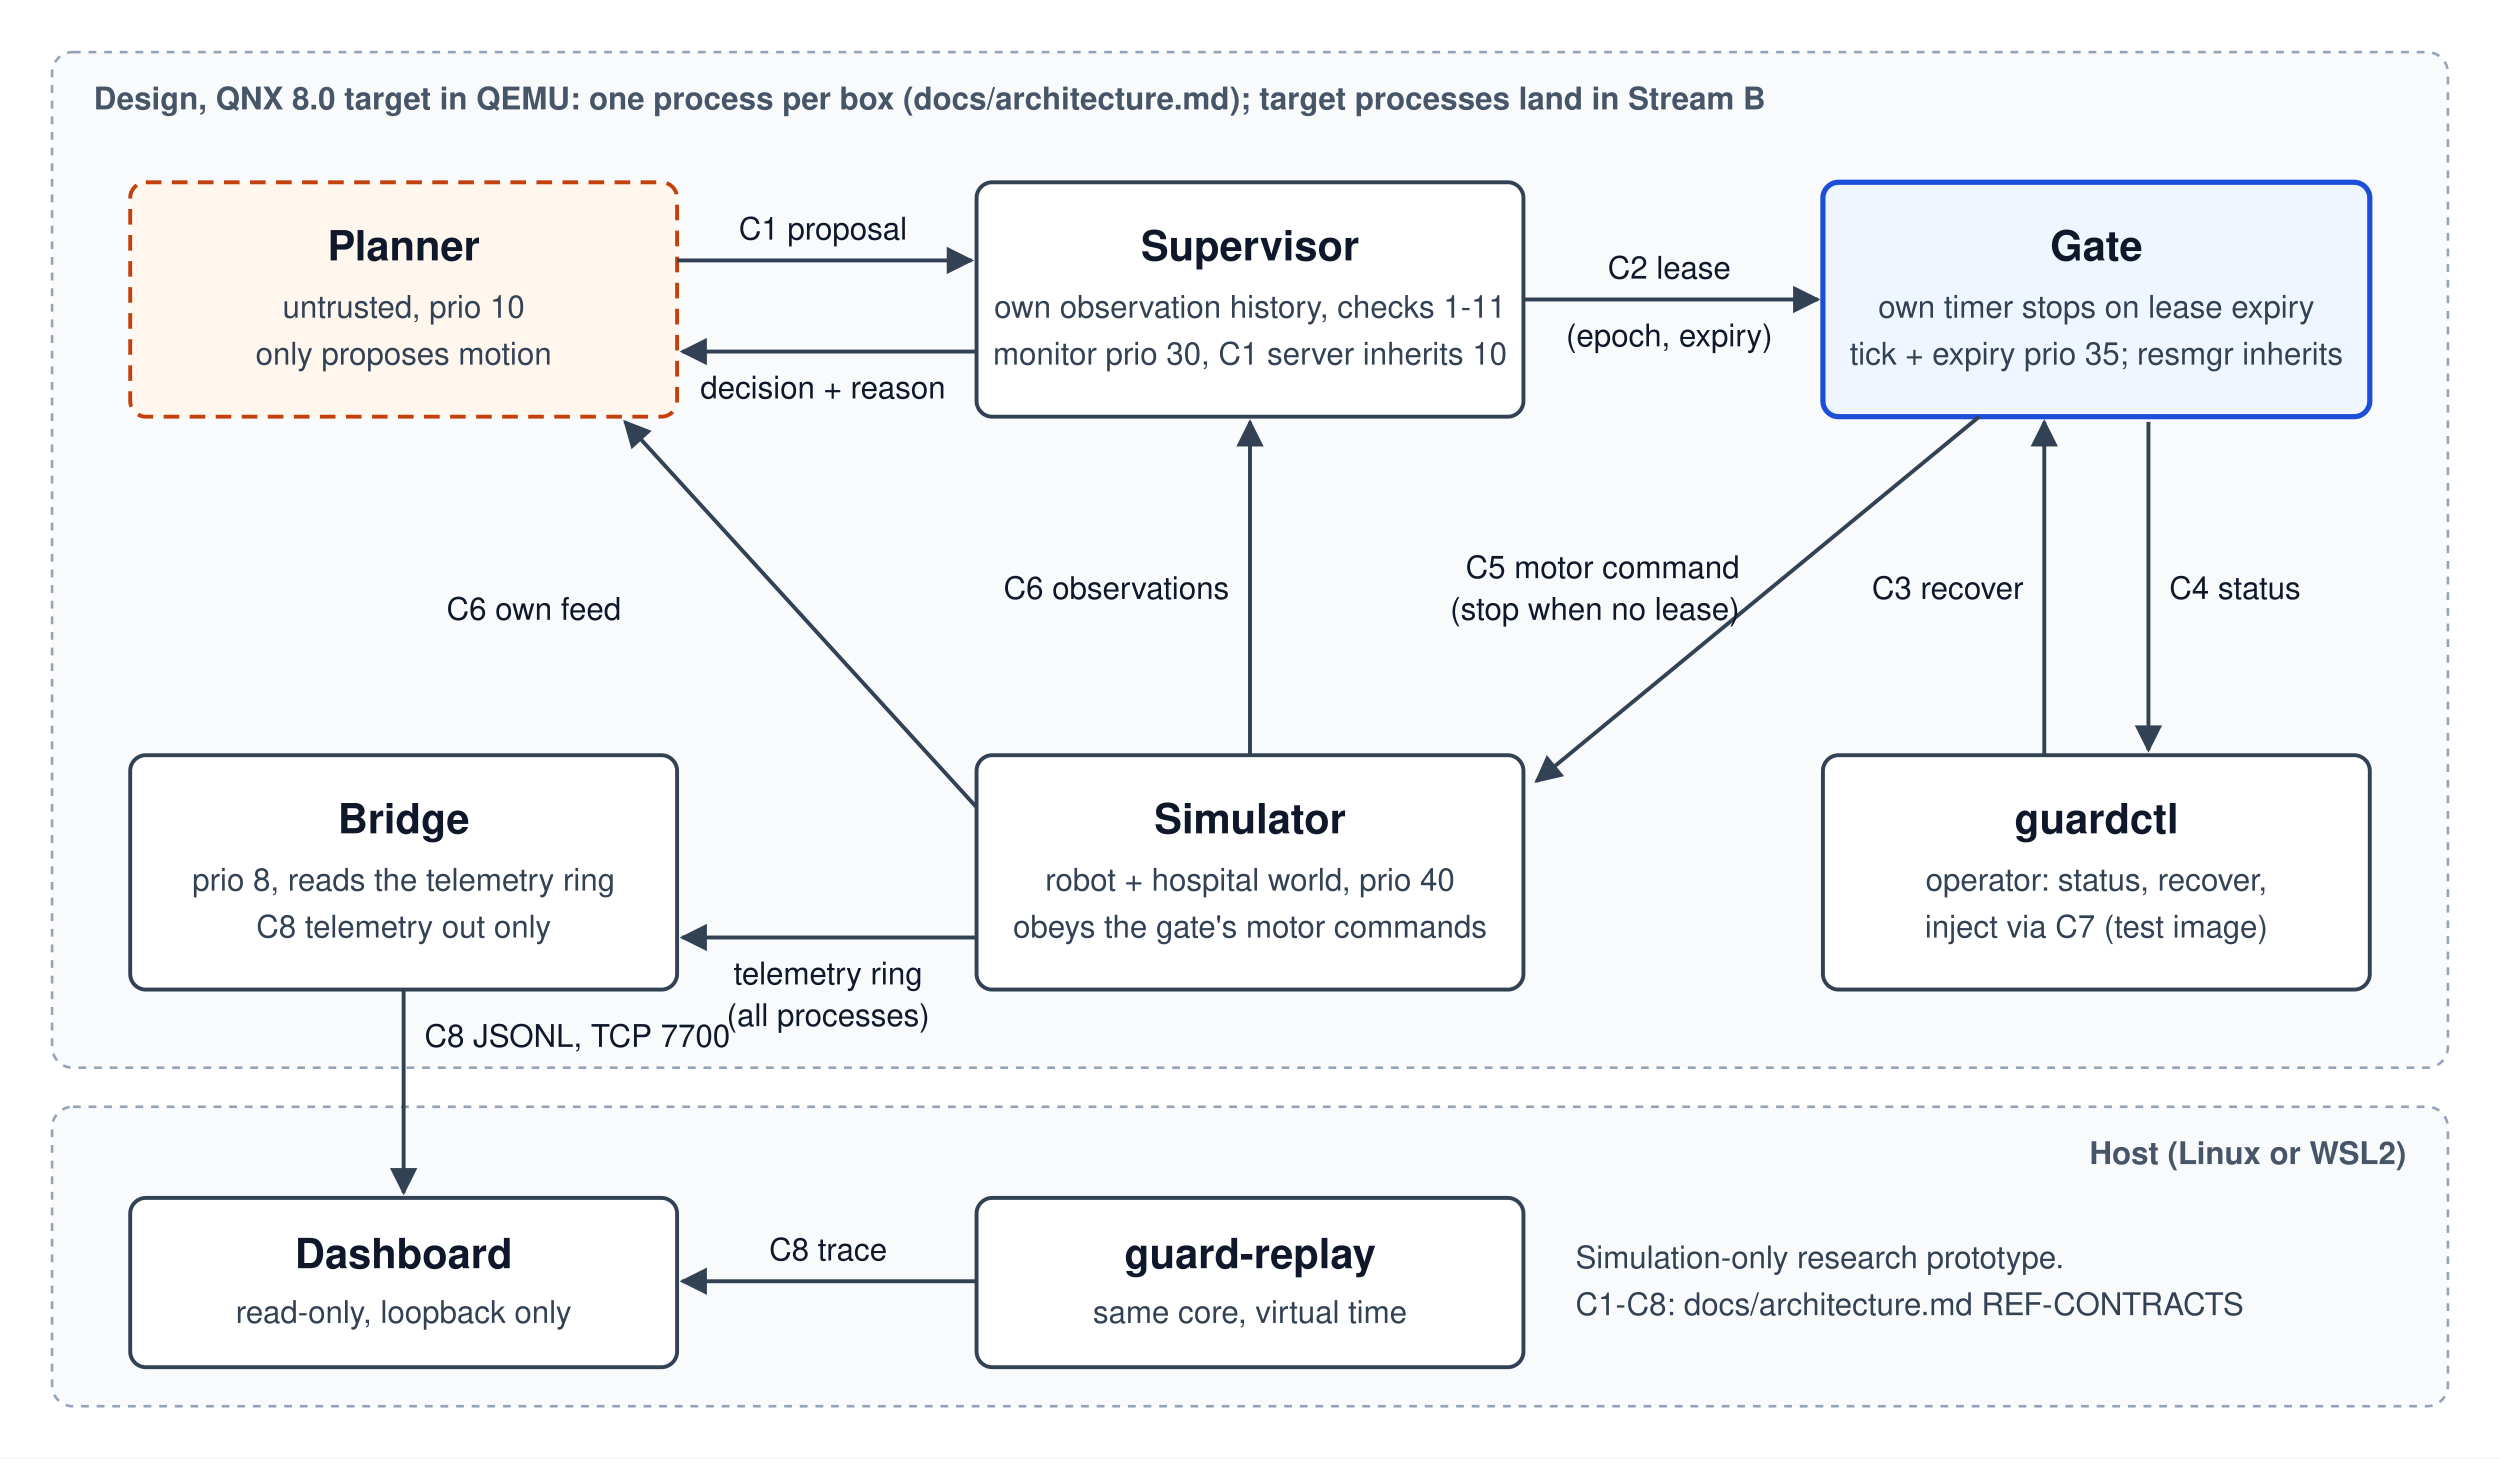
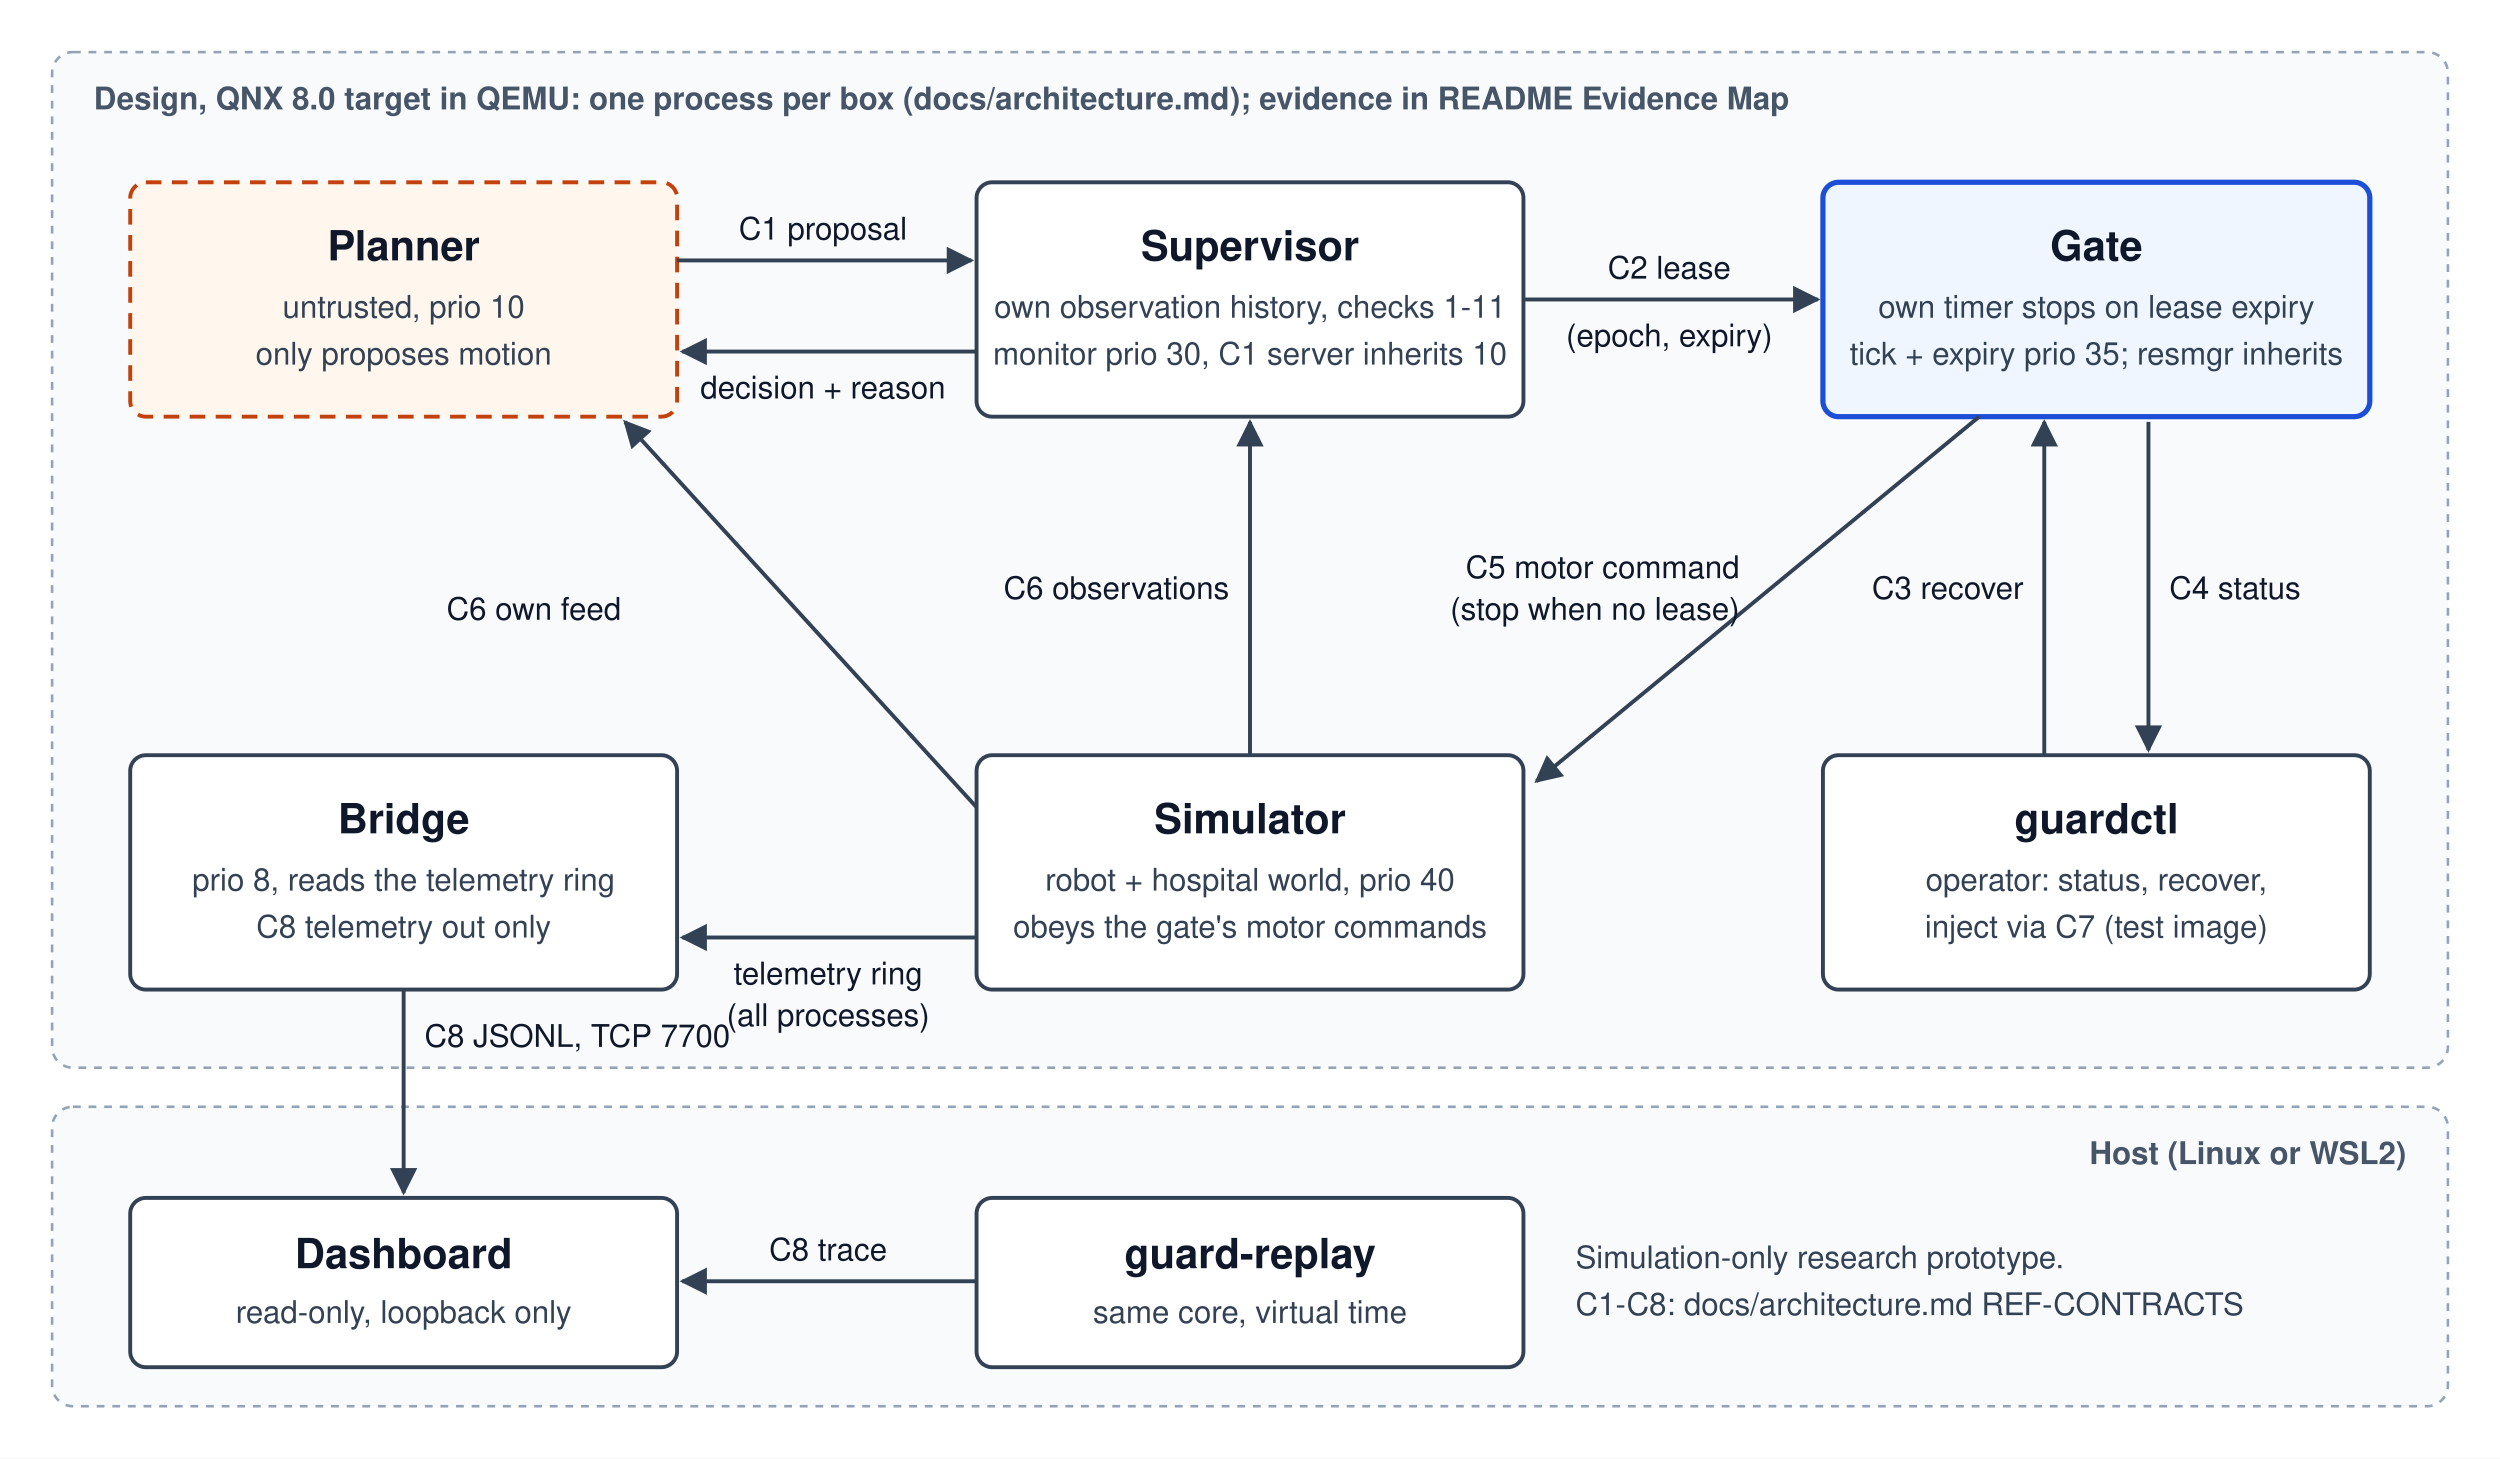
<svg xmlns="http://www.w3.org/2000/svg" viewBox="0 0 960 560" width="960" height="560" role="img" aria-labelledby="t d" font-family="Helvetica, Arial, sans-serif">
  <defs>
    <marker id="a" viewBox="0 0 10 10" refX="9" refY="5" markerWidth="7" markerHeight="7" orient="auto-start-reverse">
      <path d="M0 0 L10 5 L0 10 z" fill="#334155" />
    </marker>
  </defs>
  <style>
    .box { fill: #ffffff; stroke: #334155; stroke-width: 1.5; }
    .trust { fill: #fff7ed; stroke: #c2410c; stroke-width: 1.5; stroke-dasharray: 6 4; }
    .key { fill: #eff6ff; stroke: #1d4ed8; stroke-width: 2; }
    .zone { fill: #f8fafc; stroke: #94a3b8; stroke-width: 1; stroke-dasharray: 3 3; }
    .h { font-size: 16px; font-weight: 700; fill: #0f172a; }
    .s { font-size: 12px; fill: #334155; }
    .l { font-size: 12px; fill: #0f172a; }
    .z { font-size: 12px; font-weight: 700; fill: #475569; }
    .e { stroke: #334155; stroke-width: 1.5; fill: none; }
  </style>
  <rect width="960" height="560" fill="#ffffff" />
  <rect class="zone" x="20" y="20" width="920" height="390" rx="8" />
-   <text class="z" x="36" y="42">Design, QNX 8.0 target in QEMU: one process per box (docs/architecture.md); target processes land in Stream B</text>
+   <text class="z" x="36" y="42">Design, QNX 8.0 target in QEMU: one process per box (docs/architecture.md); evidence in README Evidence Map</text>
  <rect class="zone" x="20" y="425" width="920" height="115" rx="8" />
  <text class="z" x="924" y="447" text-anchor="end">Host (Linux or WSL2)</text>
  <rect class="trust" x="50" y="70" width="210" height="90" rx="6" />
  <text class="h" x="155" y="100" text-anchor="middle">Planner</text>
  <text class="s" x="155" y="122" text-anchor="middle">untrusted, prio 10</text>
  <text class="s" x="155" y="140" text-anchor="middle">only proposes motion</text>
  <rect class="box" x="375" y="70" width="210" height="90" rx="6" />
  <text class="h" x="480" y="100" text-anchor="middle">Supervisor</text>
  <text class="s" x="480" y="122" text-anchor="middle">own observation history, checks 1-11</text>
  <text class="s" x="480" y="140" text-anchor="middle">monitor prio 30, C1 server inherits 10</text>
  <rect class="key" x="700" y="70" width="210" height="90" rx="6" />
  <text class="h" x="805" y="100" text-anchor="middle">Gate</text>
  <text class="s" x="805" y="122" text-anchor="middle">own timer stops on lease expiry</text>
  <text class="s" x="805" y="140" text-anchor="middle">tick + expiry prio 35; resmgr inherits</text>
  <rect class="box" x="375" y="290" width="210" height="90" rx="6" />
  <text class="h" x="480" y="320" text-anchor="middle">Simulator</text>
  <text class="s" x="480" y="342" text-anchor="middle">robot + hospital world, prio 40</text>
  <text class="s" x="480" y="360" text-anchor="middle">obeys the gate's motor commands</text>
  <rect class="box" x="50" y="290" width="210" height="90" rx="6" />
  <text class="h" x="155" y="320" text-anchor="middle">Bridge</text>
  <text class="s" x="155" y="342" text-anchor="middle">prio 8, reads the telemetry ring</text>
  <text class="s" x="155" y="360" text-anchor="middle">C8 telemetry out only</text>
  <rect class="box" x="700" y="290" width="210" height="90" rx="6" />
  <text class="h" x="805" y="320" text-anchor="middle">guardctl</text>
  <text class="s" x="805" y="342" text-anchor="middle">operator: status, recover,</text>
  <text class="s" x="805" y="360" text-anchor="middle">inject via C7 (test image)</text>
  <rect class="box" x="50" y="460" width="210" height="65" rx="6" />
  <text class="h" x="155" y="487" text-anchor="middle">Dashboard</text>
  <text class="s" x="155" y="508" text-anchor="middle">read-only, loopback only</text>
  <rect class="box" x="375" y="460" width="210" height="65" rx="6" />
  <text class="h" x="480" y="487" text-anchor="middle">guard-replay</text>
  <text class="s" x="480" y="508" text-anchor="middle">same core, virtual time</text>
  <path class="e" marker-end="url(#a)" d="M260 100 H373" />
  <text class="l" x="316" y="92" text-anchor="middle">C1 proposal</text>
  <path class="e" marker-end="url(#a)" d="M375 135 H262" />
  <text class="l" x="316" y="153" text-anchor="middle">decision + reason</text>
  <path class="e" marker-end="url(#a)" d="M585 115 H698" />
  <text class="l" x="641" y="107" text-anchor="middle">C2 lease</text>
  <text class="l" x="641" y="133" text-anchor="middle">(epoch, expiry)</text>
  <path class="e" marker-end="url(#a)" d="M760 160 L590 300" />
  <text class="l" x="668" y="222" text-anchor="end">C5 motor command</text>
  <text class="l" x="668" y="238" text-anchor="end">(stop when no lease)</text>
  <path class="e" marker-end="url(#a)" d="M480 290 V162" />
  <text class="l" x="472" y="230" text-anchor="end">C6 observations</text>
  <path class="e" marker-end="url(#a)" d="M375 310 L240 162" />
  <text class="l" x="205" y="238" text-anchor="middle">C6 own feed</text>
  <path class="e" marker-end="url(#a)" d="M785 290 V162" />
  <text class="l" x="777" y="230" text-anchor="end">C3 recover</text>
  <path class="e" marker-end="url(#a)" d="M825 162 V288" />
  <text class="l" x="833" y="230">C4 status</text>
  <path class="e" marker-end="url(#a)" d="M375 360 H262" />
  <text class="l" x="318" y="378" text-anchor="middle">telemetry ring</text>
  <text class="l" x="318" y="394" text-anchor="middle">(all processes)</text>
  <path class="e" marker-end="url(#a)" d="M155 380 V458" />
  <text class="l" x="163" y="402">C8 JSONL, TCP 7700</text>
  <path class="e" marker-end="url(#a)" d="M375 492 H262" />
  <text class="l" x="318" y="484" text-anchor="middle">C8 trace</text>
  <text class="s" x="605" y="487">Simulation-only research prototype.</text>
  <text class="s" x="605" y="505">C1-C8: docs/architecture.md REF-CONTRACTS</text>
</svg>
